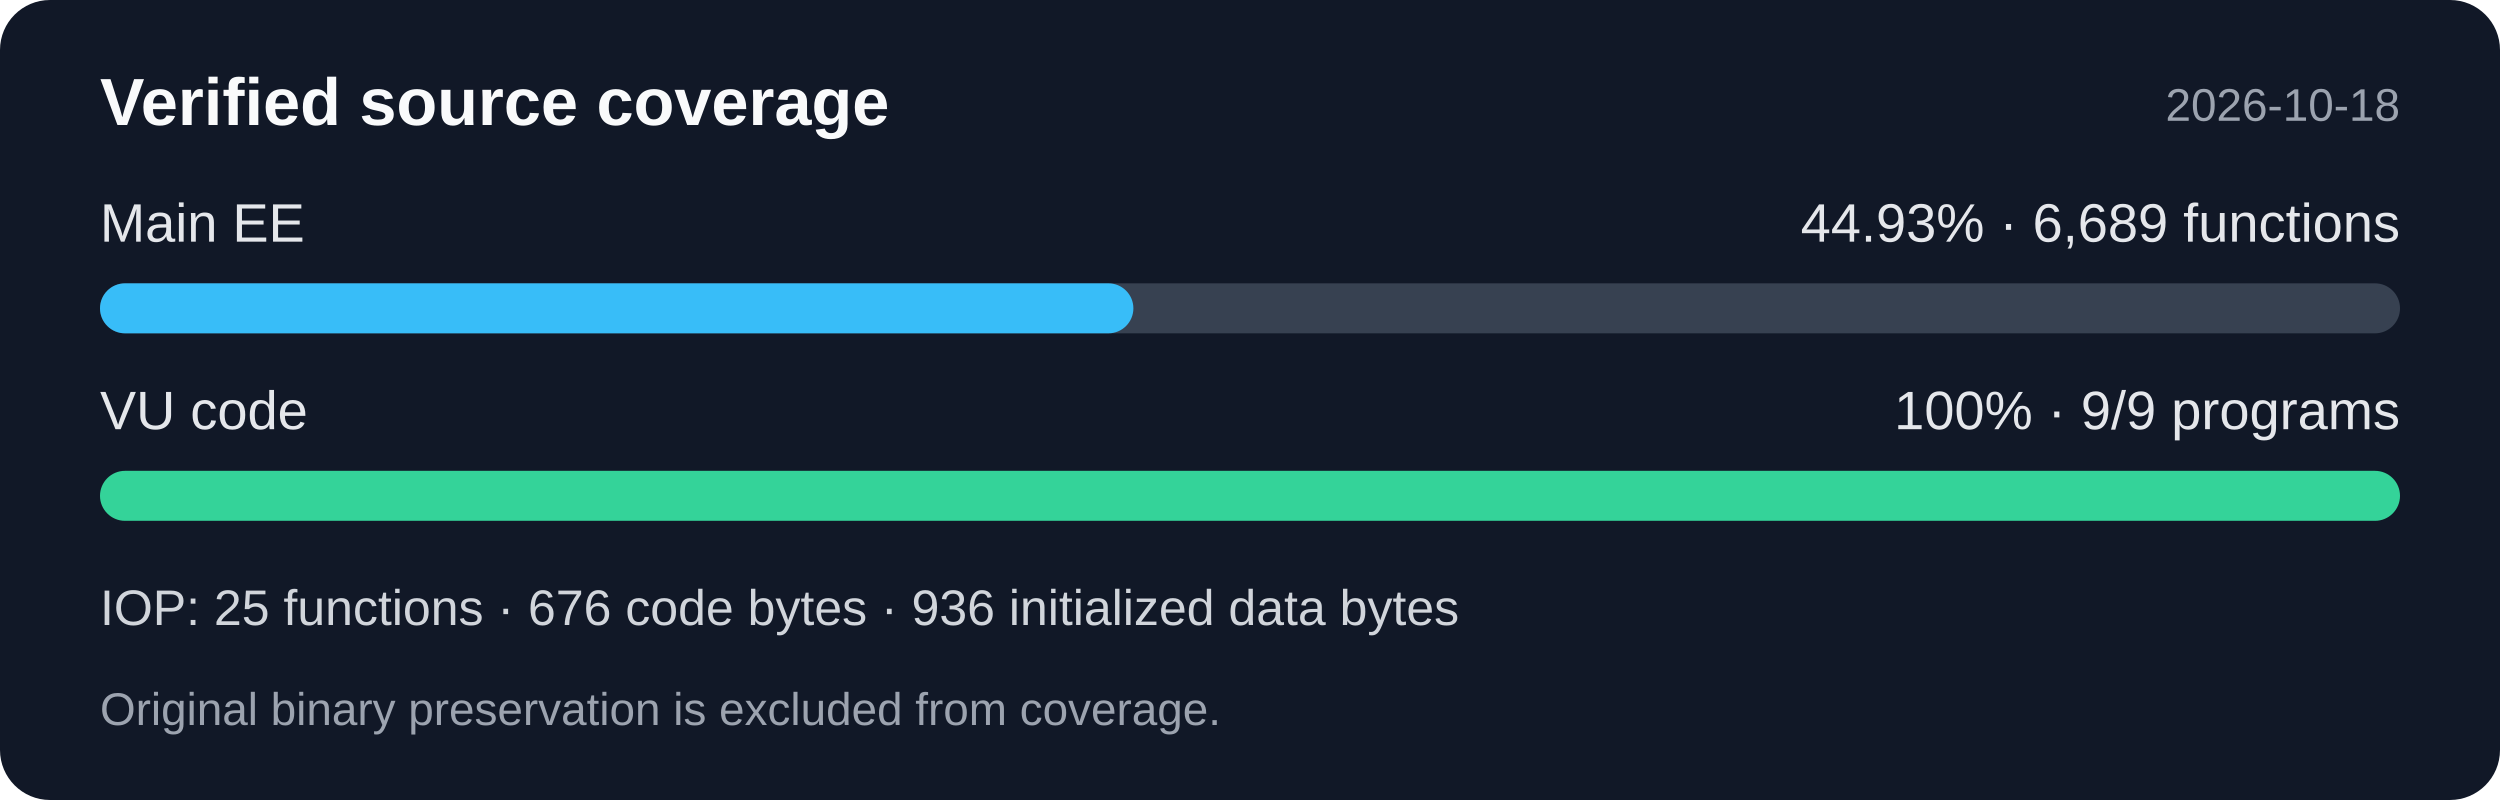
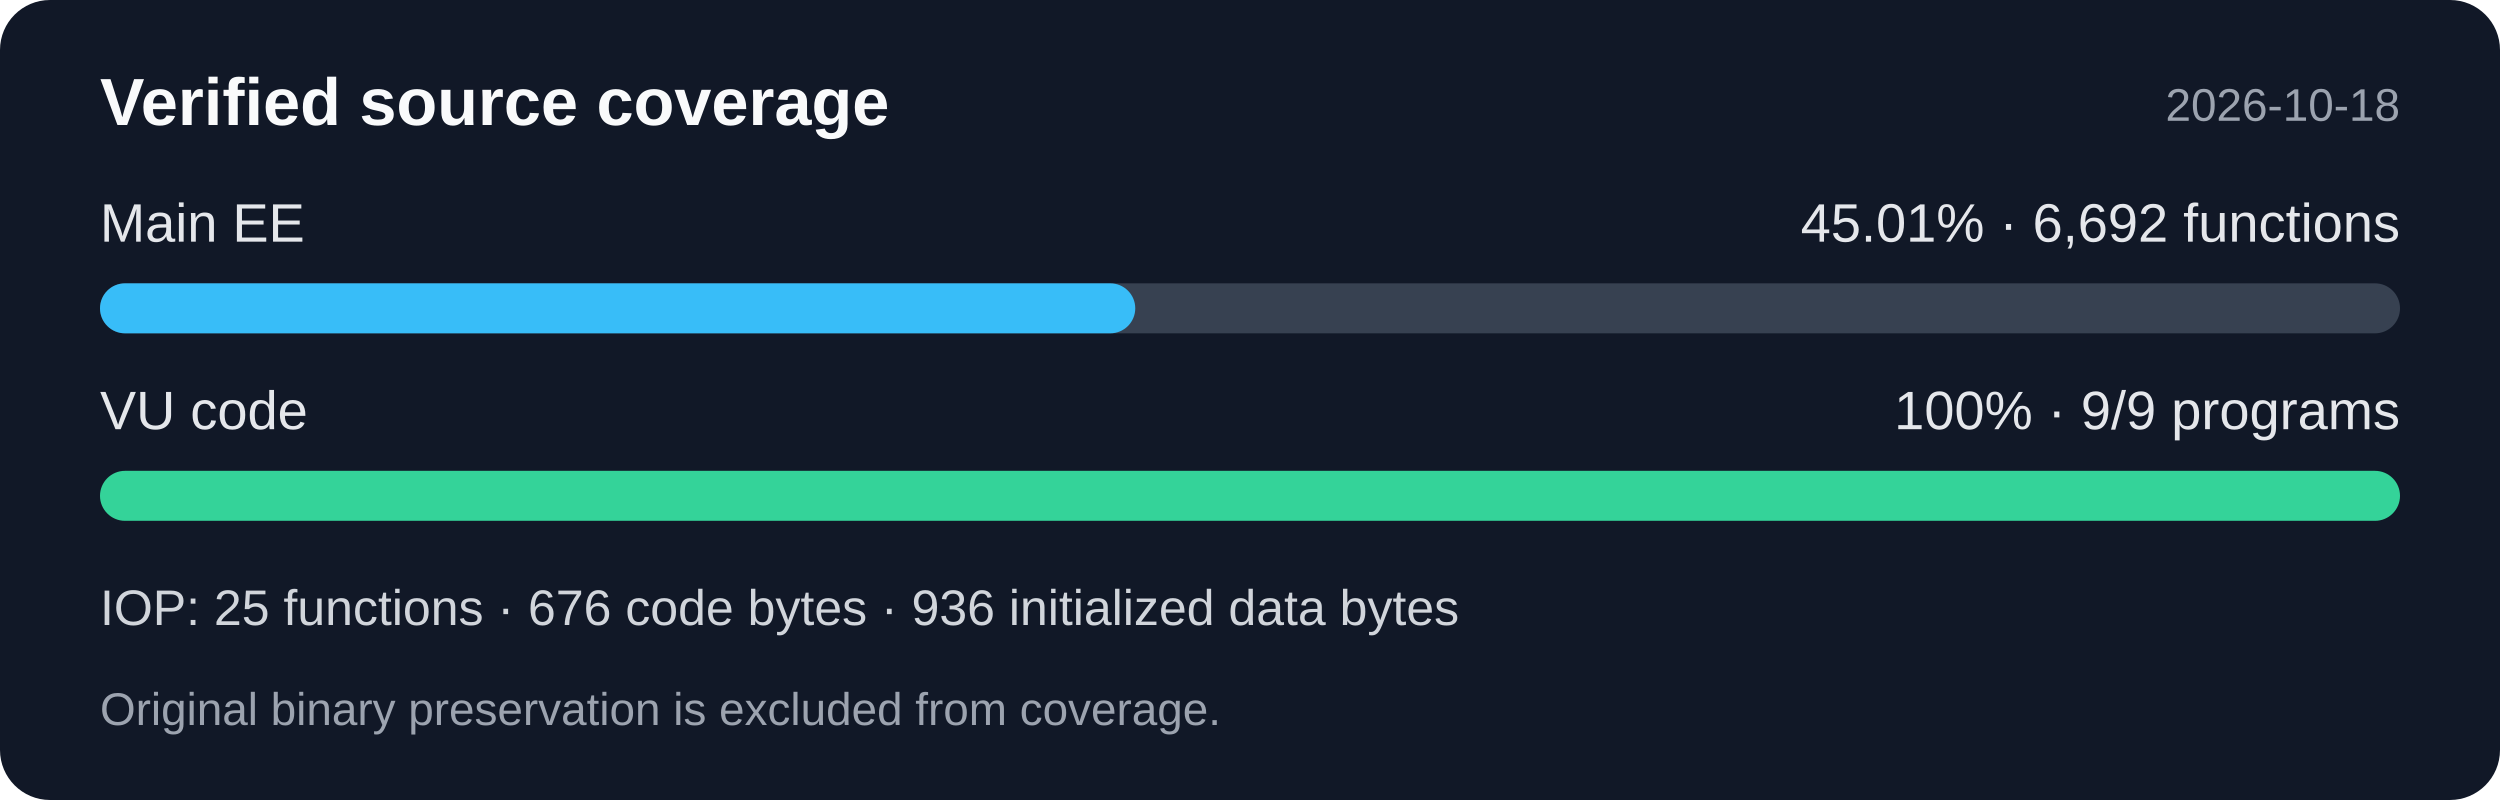
<svg xmlns="http://www.w3.org/2000/svg" width="600" height="192" viewBox="0 0 600 192" role="img" aria-labelledby="title desc">
  <rect width="600" height="192" rx="12" fill="#111827" />
  <g font-family="Segoe UI,Arial,sans-serif">
    <text x="24" y="30" fill="#f9fafb" font-size="16" font-weight="600">Verified source coverage</text>
    <text x="576" y="29" fill="#9ca3af" font-size="11" text-anchor="end">2026-10-18</text>
    <text x="24" y="58" fill="#e5e7eb" font-size="13">Main EE</text>
-     <text x="576" y="58" fill="#e5e7eb" font-size="13" text-anchor="end">44.93% · 6,689 functions</text>
+     <text x="576" y="58" fill="#e5e7eb" font-size="13" text-anchor="end">45.01% · 6,692 functions</text>
    <rect x="24" y="68" width="552" height="12" rx="6" fill="#374151" />
-     <rect x="24" y="68" width="248.013" height="12" rx="6" fill="#38bdf8" />
+     <rect x="24" y="68" width="248.463" height="12" rx="6" fill="#38bdf8" />
    <text x="24" y="103" fill="#e5e7eb" font-size="13">VU code</text>
    <text x="576" y="103" fill="#e5e7eb" font-size="13" text-anchor="end">100% · 9/9 programs</text>
    <rect x="24" y="113" width="552" height="12" rx="6" fill="#34d399" />
    <text x="24" y="150" fill="#d1d5db" font-size="12">IOP: 25 functions · 676 code bytes · 936 initialized data bytes</text>
    <text x="24" y="174" fill="#9ca3af" font-size="11">Original binary preservation is excluded from coverage.</text>
  </g>
</svg>
